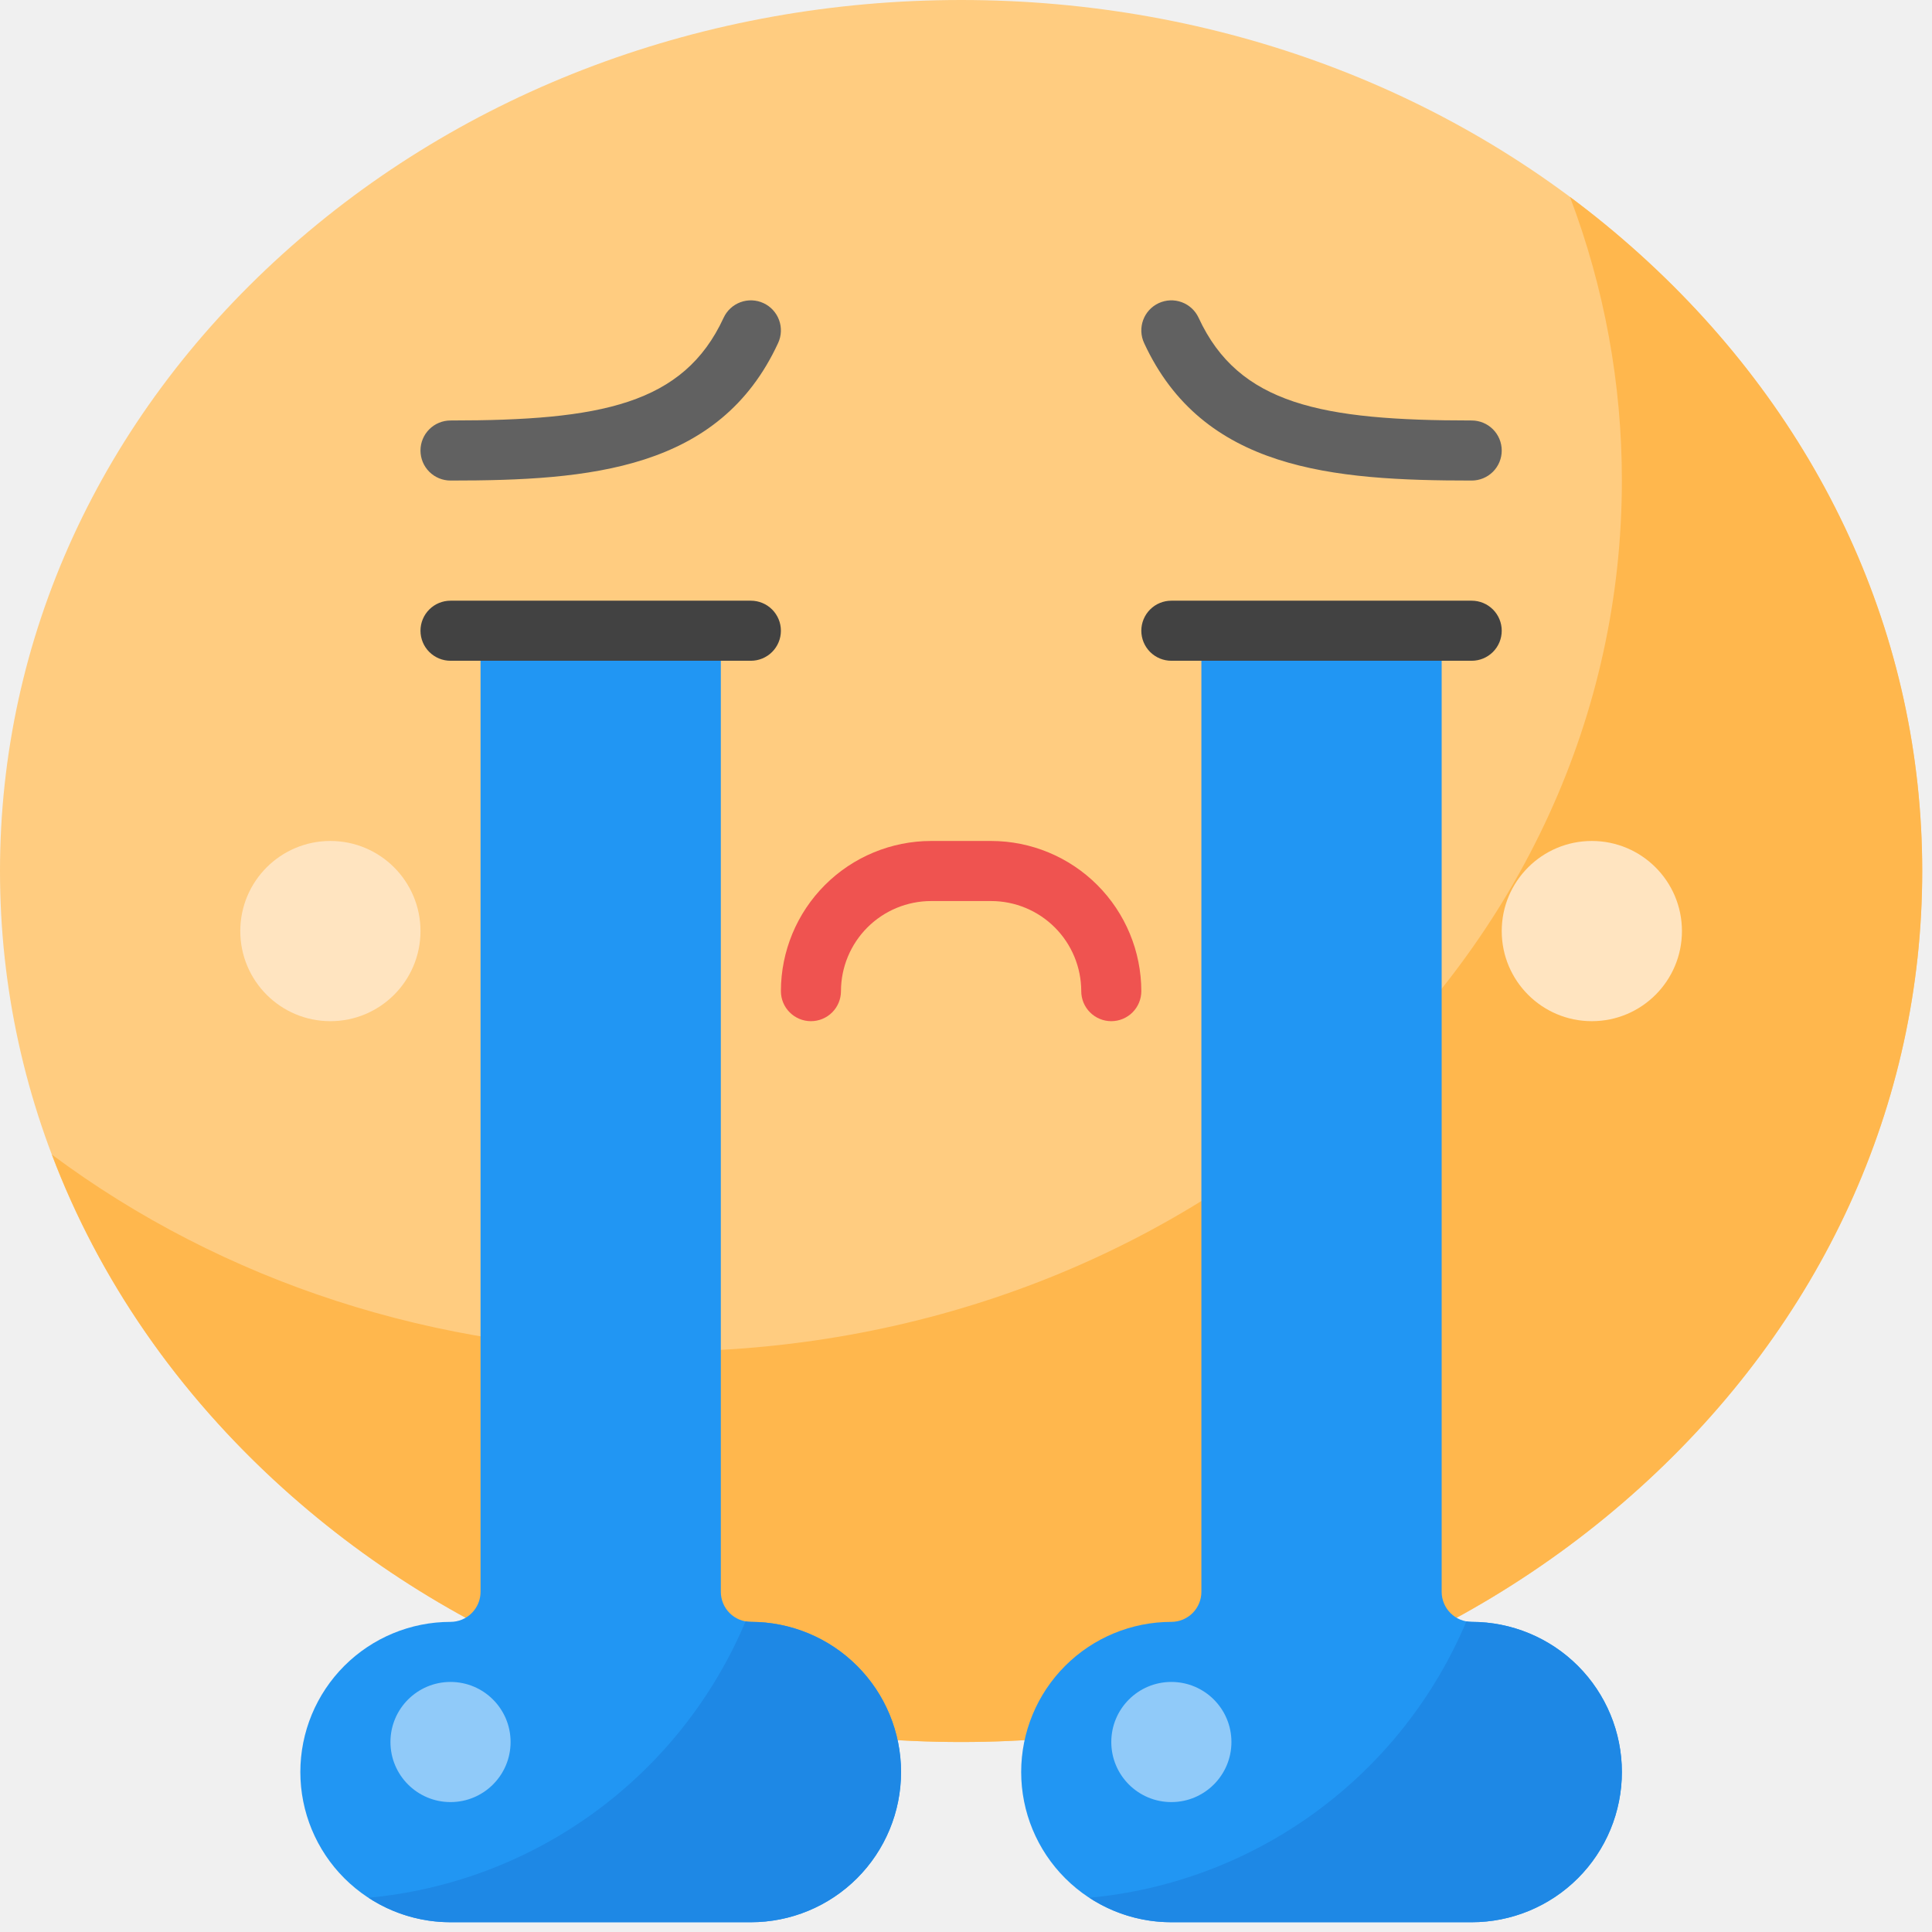
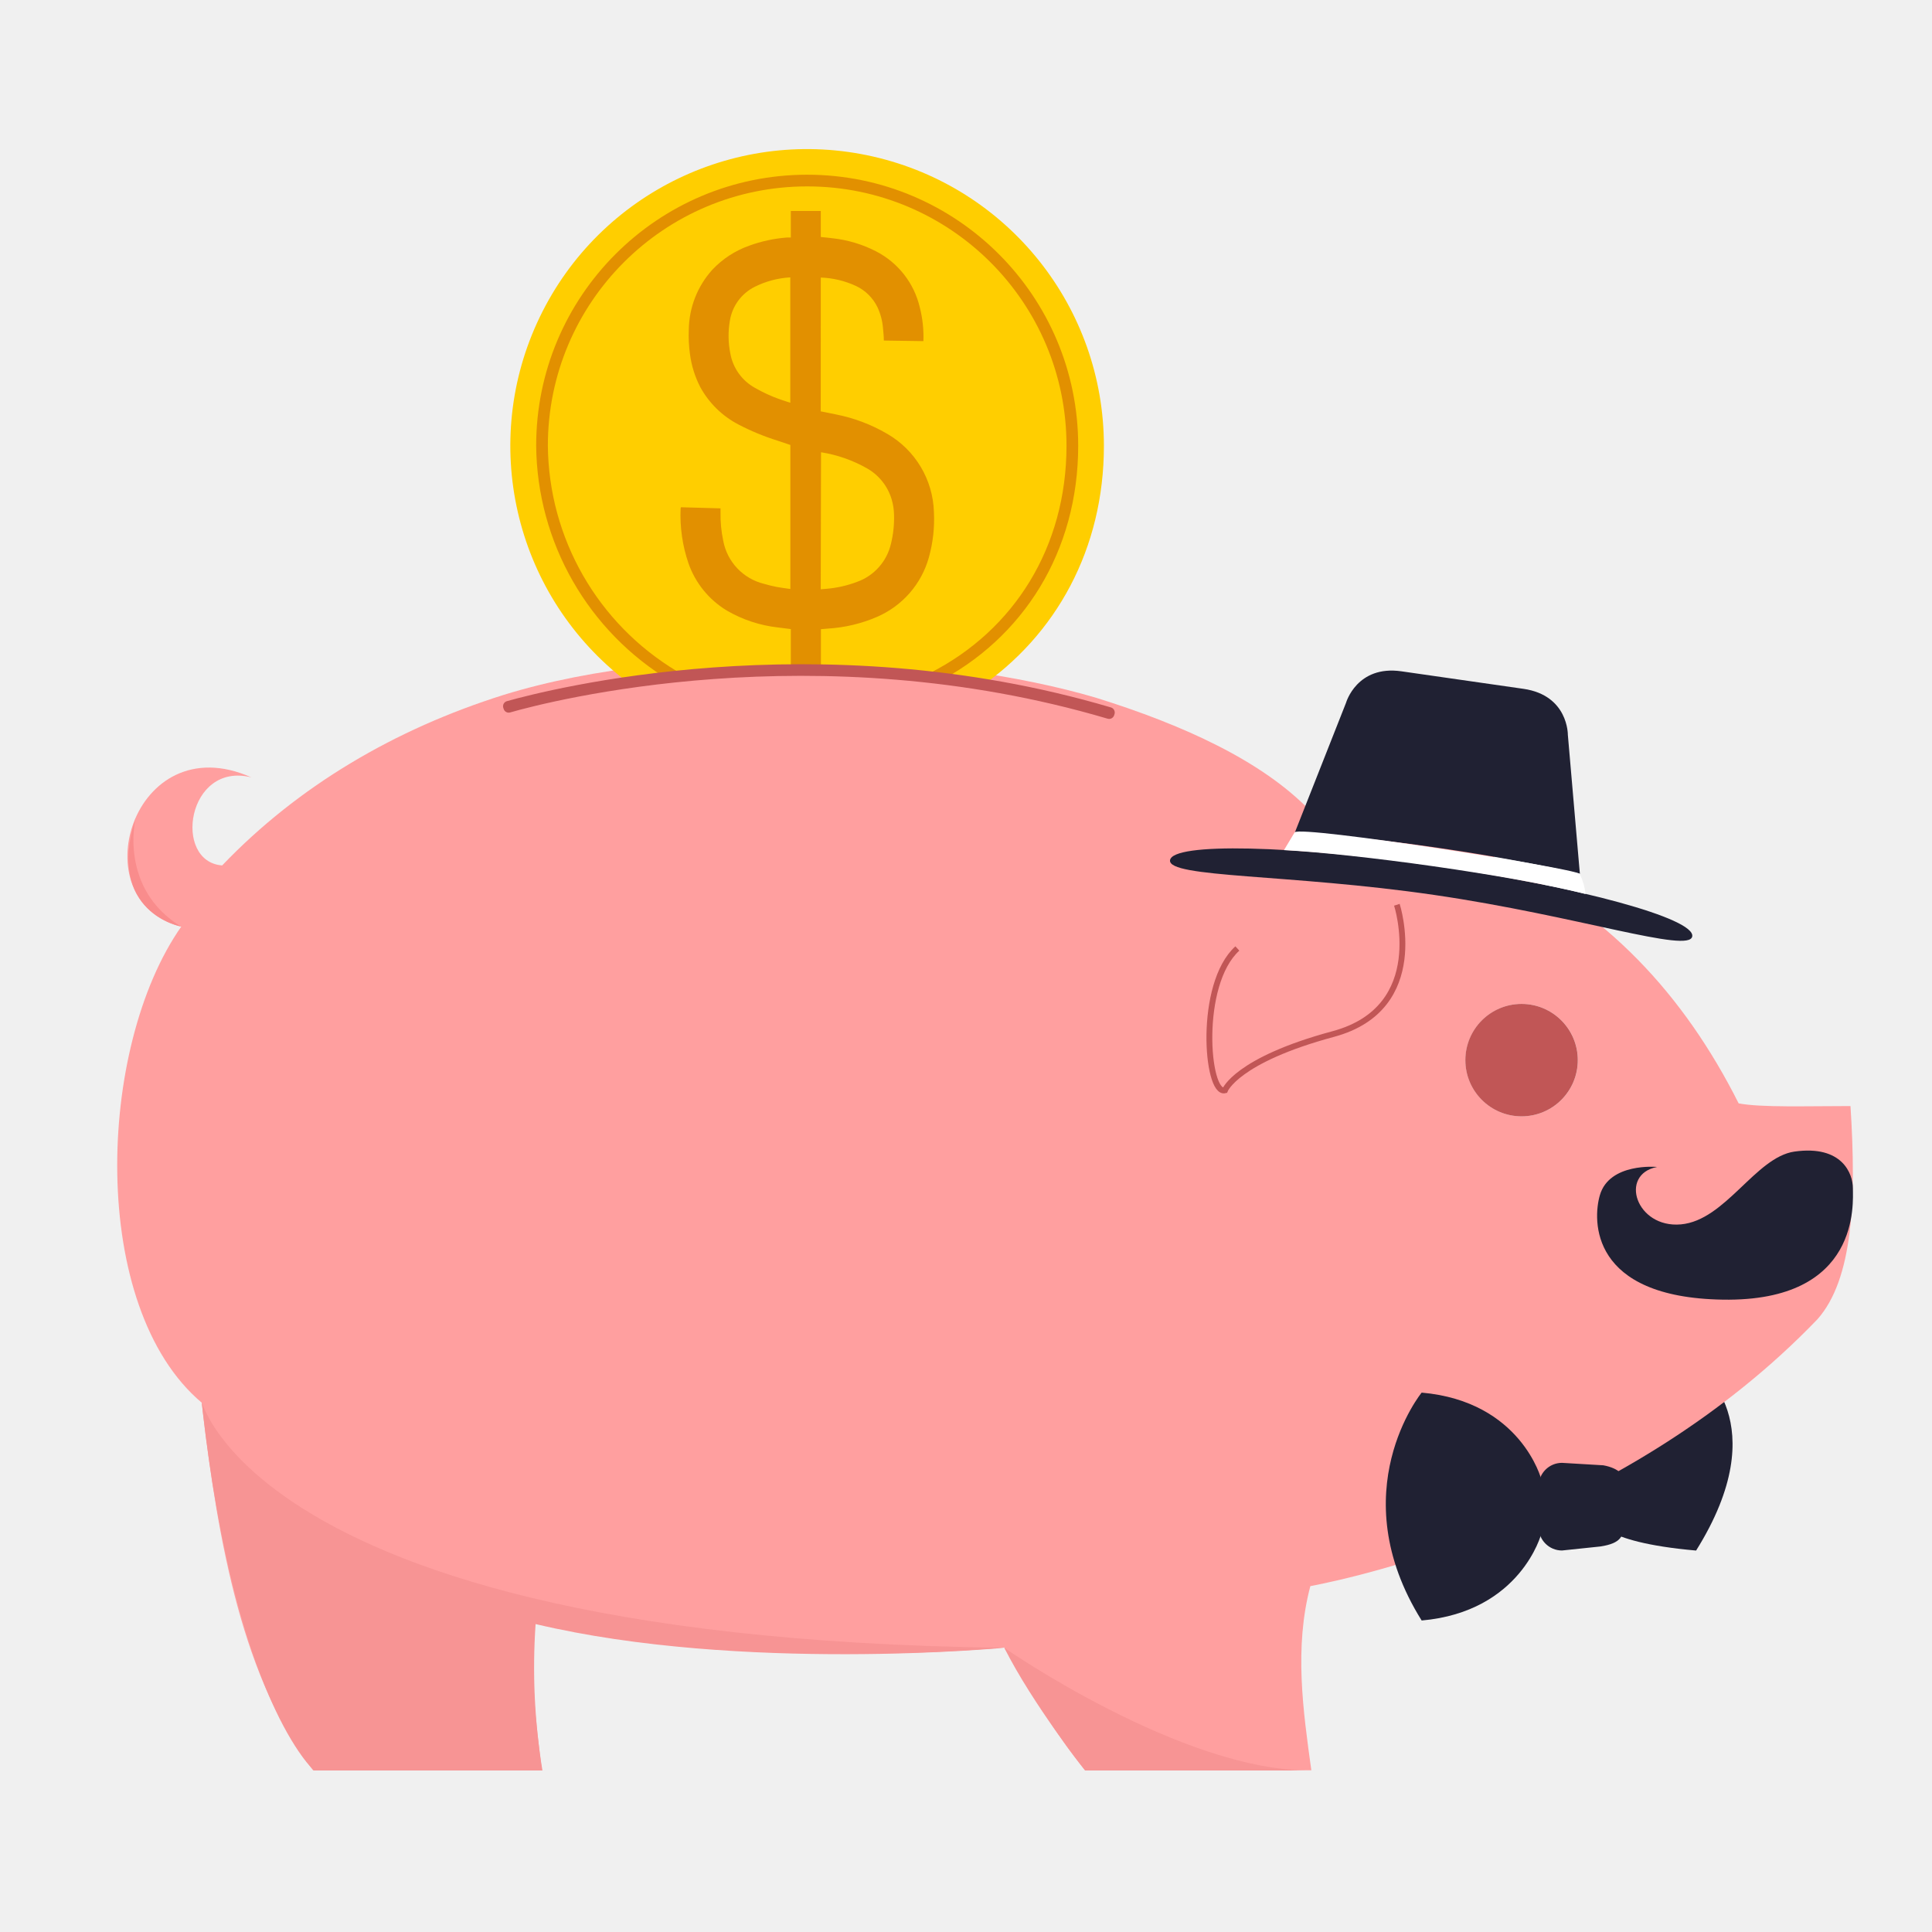
- <svg xmlns="http://www.w3.org/2000/svg" width="179" height="179" viewBox="0 0 179 179" fill="none">
-   <path d="M89.047 161.398C65.315 161.398 42.989 153.038 26.184 137.859C9.299 122.608 0 102.308 0 80.699C0 59.089 9.299 38.79 26.184 23.539C42.989 8.36 65.315 0 89.047 0C112.779 0 135.105 8.36 151.91 23.539C168.795 38.79 178.094 59.089 178.094 80.699C178.094 102.308 168.795 122.608 151.91 137.859C135.105 153.038 112.779 161.398 89.047 161.398Z" fill="#FFCC80" />
-   <path d="M151.91 23.539C149.841 21.67 147.69 19.905 145.458 18.246C148.642 26.641 150.271 35.545 150.267 44.523C150.267 66.133 140.968 86.433 124.083 101.684C107.278 116.863 84.952 125.222 61.22 125.222C40.41 125.222 20.682 118.793 4.809 106.976C9.165 118.481 16.397 129.019 26.184 137.859C42.989 153.038 65.315 161.398 89.047 161.398C112.779 161.398 135.105 153.038 151.91 137.859C168.795 122.608 178.094 102.308 178.094 80.699C178.094 59.089 168.795 38.79 151.91 23.539Z" fill="#FFB74D" />
-   <path d="M136.353 44.523C123.458 44.523 111.433 43.55 105.999 31.776C105.69 31.106 105.66 30.34 105.915 29.648C106.17 28.955 106.69 28.392 107.36 28.083C108.03 27.774 108.795 27.743 109.488 27.999C110.181 28.254 110.743 28.773 111.053 29.444C114.765 37.487 122.485 38.958 136.353 38.958C137.091 38.958 137.799 39.251 138.321 39.773C138.843 40.295 139.136 41.003 139.136 41.741C139.136 42.479 138.843 43.187 138.321 43.709C137.799 44.23 137.091 44.523 136.353 44.523Z" fill="#616161" />
-   <path d="M41.741 44.523C41.003 44.523 40.295 44.23 39.773 43.709C39.251 43.187 38.958 42.479 38.958 41.741C38.958 41.003 39.251 40.295 39.773 39.773C40.295 39.251 41.003 38.958 41.741 38.958C55.609 38.958 63.329 37.487 67.041 29.444C67.351 28.773 67.913 28.254 68.606 27.999C68.949 27.872 69.313 27.815 69.679 27.829C70.044 27.844 70.403 27.93 70.734 28.083C71.066 28.236 71.365 28.453 71.612 28.722C71.86 28.99 72.053 29.305 72.179 29.648C72.306 29.991 72.363 30.355 72.349 30.721C72.334 31.086 72.248 31.444 72.095 31.776C66.661 43.55 54.636 44.523 41.741 44.523Z" fill="#616161" />
-   <path d="M69.568 61.22H41.741C41.003 61.22 40.295 60.927 39.773 60.405C39.251 59.883 38.958 59.175 38.958 58.437C38.958 57.699 39.251 56.991 39.773 56.469C40.295 55.947 41.003 55.654 41.741 55.654H69.568C70.306 55.654 71.014 55.947 71.536 56.469C72.058 56.991 72.351 57.699 72.351 58.437C72.351 59.175 72.058 59.883 71.536 60.405C71.014 60.927 70.306 61.22 69.568 61.22Z" fill="#424242" />
-   <path d="M136.353 61.22H108.526C107.788 61.22 107.08 60.927 106.558 60.405C106.037 59.883 105.743 59.175 105.743 58.437C105.743 57.699 106.037 56.991 106.558 56.469C107.08 55.947 107.788 55.654 108.526 55.654H136.353C137.091 55.654 137.799 55.947 138.321 56.469C138.843 56.991 139.136 57.699 139.136 58.437C139.136 59.175 138.843 59.883 138.321 60.405C137.799 60.927 137.091 61.22 136.353 61.22Z" fill="#424242" />
-   <path d="M136.353 178.094H108.526C104.836 178.094 101.297 176.628 98.688 174.019C96.078 171.41 94.612 167.871 94.612 164.18C94.612 160.49 96.078 156.951 98.688 154.342C101.297 151.733 104.836 150.267 108.526 150.267C109.264 150.266 109.971 149.973 110.493 149.451C111.014 148.929 111.308 148.222 111.309 147.484V61.22H133.57V147.484C133.571 148.222 133.865 148.929 134.386 149.451C134.908 149.973 135.615 150.266 136.353 150.267C140.043 150.267 143.582 151.733 146.192 154.342C148.801 156.951 150.267 160.49 150.267 164.18C150.267 167.871 148.801 171.41 146.192 174.019C143.582 176.628 140.043 178.094 136.353 178.094Z" fill="#2196F3" />
-   <path d="M69.568 178.094H41.741C38.051 178.094 34.512 176.628 31.902 174.019C29.293 171.41 27.827 167.871 27.827 164.18C27.827 160.49 29.293 156.951 31.902 154.342C34.512 151.733 38.051 150.267 41.741 150.267C42.479 150.266 43.186 149.973 43.708 149.451C44.229 148.929 44.523 148.222 44.523 147.484V61.22H66.785V147.484C66.786 148.222 67.079 148.929 67.601 149.451C68.123 149.973 68.83 150.266 69.568 150.267C73.258 150.267 76.797 151.733 79.406 154.342C82.016 156.951 83.482 160.49 83.482 164.18C83.482 167.871 82.016 171.41 79.406 174.019C76.797 176.628 73.258 178.094 69.568 178.094Z" fill="#2196F3" />
-   <path d="M102.961 94.612C102.223 94.612 101.515 94.319 100.993 93.797C100.471 93.276 100.178 92.568 100.178 91.83C100.175 89.616 99.295 87.495 97.73 85.929C96.165 84.364 94.043 83.484 91.83 83.482H86.264C84.051 83.484 81.929 84.364 80.364 85.929C78.799 87.495 77.919 89.616 77.916 91.83C77.916 92.568 77.623 93.276 77.101 93.797C76.579 94.319 75.871 94.612 75.133 94.612C74.395 94.612 73.688 94.319 73.166 93.797C72.644 93.276 72.351 92.568 72.351 91.83C72.355 88.141 73.822 84.604 76.43 81.996C79.039 79.388 82.576 77.92 86.264 77.916H91.83C95.519 77.92 99.055 79.388 101.664 81.996C104.272 84.604 105.739 88.141 105.743 91.83C105.743 92.568 105.45 93.276 104.928 93.797C104.406 94.319 103.699 94.612 102.961 94.612Z" fill="#EF5350" />
-   <path d="M69.568 150.267C69.403 150.266 69.238 150.251 69.076 150.221C66.118 157.252 61.306 163.349 55.153 167.858C49.001 172.368 41.739 175.123 34.143 175.827C36.4 177.308 39.041 178.096 41.741 178.094H69.568C73.258 178.094 76.797 176.628 79.406 174.019C82.016 171.409 83.482 167.871 83.482 164.18C83.482 160.49 82.016 156.951 79.406 154.342C76.797 151.733 73.258 150.267 69.568 150.267Z" fill="#1E88E5" />
-   <path d="M136.353 150.267C136.188 150.266 136.024 150.251 135.861 150.221C132.903 157.252 128.091 163.349 121.938 167.858C115.786 172.368 108.524 175.123 100.928 175.827C103.185 177.308 105.826 178.096 108.526 178.094H136.353C140.043 178.094 143.582 176.628 146.192 174.019C148.801 171.409 150.267 167.871 150.267 164.18C150.267 160.49 148.801 156.951 146.192 154.342C143.582 151.733 140.043 150.267 136.353 150.267Z" fill="#1E88E5" />
-   <path d="M30.61 94.612C35.221 94.612 38.958 90.875 38.958 86.264C38.958 81.654 35.221 77.916 30.61 77.916C25.999 77.916 22.262 81.654 22.262 86.264C22.262 90.875 25.999 94.612 30.61 94.612Z" fill="#FFE4C0" />
-   <path d="M147.484 94.612C152.095 94.612 155.832 90.875 155.832 86.264C155.832 81.654 152.095 77.916 147.484 77.916C142.874 77.916 139.136 81.654 139.136 86.264C139.136 90.875 142.874 94.612 147.484 94.612Z" fill="#FFE4C0" />
-   <path d="M41.741 166.963C44.815 166.963 47.306 164.471 47.306 161.398C47.306 158.324 44.815 155.832 41.741 155.832C38.667 155.832 36.175 158.324 36.175 161.398C36.175 164.471 38.667 166.963 41.741 166.963Z" fill="#90CAF9" />
-   <path d="M108.526 166.963C111.6 166.963 114.092 164.471 114.092 161.398C114.092 158.324 111.6 155.832 108.526 155.832C105.452 155.832 102.961 158.324 102.961 161.398C102.961 164.471 105.452 166.963 108.526 166.963Z" fill="#90CAF9" />
+ <svg xmlns="http://www.w3.org/2000/svg" viewBox="0 0 330.64 330.64">
+   <defs>
+     <style>.cls-1{fill:#202133;}.cls-2{fill:#ff9f9f;}.cls-3{fill:#c15656;}.cls-4{fill:#f79494;}.cls-5{fill:#f98c8c;}.cls-6,.cls-8{fill:none;stroke-miterlimit:10;}.cls-6{stroke:#c15656;}.cls-7{fill:#ffce00;}.cls-8{stroke:#e29000;stroke-width:2px;}.cls-9{fill:#e29000;}.cls-10{fill:#fff;}</style>
+   </defs>
+   <g id="Camada_4" data-name="Camada 4">
+     <path class="cls-1" d="M273.32,253.18s.31-17.65,17.33-19.15c0,0,13.43,9.24-.38,31.33-17-1.5-16.95-5.48-16.95-5.48" />
+     <path class="cls-2" d="M311.07,225.74c6-6.83,6.66-20.22,5.62-36.45-7.56,0-15.29.27-19.14-.46-9.34-18.59-22.77-33.1-41.89-41.9.64-12.14.7-16.11,6.22-22.59-18.6-3-28.41,3.87-37.63,14.45-8.27-8.6-21.8-14.74-36.65-19.37-25.93-7.68-70.69-10-101.43-.49-18.55,5.84-35.1,15.54-48.15,29.18-8.51-.65-6-17.85,5-15.07-20.34-9.06-29.4,21.25-12,25.54-14.5,20.69-15.86,65.15,3.5,81.47,2.83,24.51,7.17,47.52,19.08,62.94H92.74c-1-7.94-2.07-16.42-1.17-25.69,23.75,5.39,52,7,80.3,4.66,4.38,7.26,8.6,14.64,13.83,21h38.72c-1.42-10.25-2.95-21-.17-31.51C233.49,269.69,278.69,259.49,311.07,225.74ZM260.4,171.81a9.62,9.62,0,1,1-9.61,9.62A9.63,9.63,0,0,1,260.4,171.81Z" />
+     <circle class="cls-3" cx="260.4" cy="181.43" r="9.62" />
+     <path class="cls-4" d="M171.87,282s-45.05,4.28-80.21-4.06A109.39,109.39,0,0,0,92.83,303H53.75s-13.37-11.66-19.06-61.48C33.9,231,31.3,280.27,171.87,282Z" />
+     <path class="cls-4" d="M171.87,282s30.5,21.23,52.55,21H185.7S176.79,291.74,171.87,282Z" />
+     <path class="cls-5" d="M23.18,140.11S20.31,152.05,31,158.58C31,158.58,18.06,156.18,23.18,140.11Z" />
+     <path class="cls-6" d="M239.06,154.84s5.71,17.65-10.88,22.12-18.55,9.64-18.55,9.64c-3.14.79-4.65-18.11,2.13-24.28" />
+     <path class="cls-7" d="M106.44,116a50.79,50.79,0,1,1,82.48-39.68c0,17.5-8.09,32.41-21.57,41.54,0,0-20.92-4.14-27.87-2.68Z" />
+     <path class="cls-8" d="M115.35,115.74A46.5,46.5,0,0,1,92.76,76.28a45.38,45.38,0,0,1,90.76,0c0,17.67-9.14,32.28-23.89,39.78" />
+     <path class="cls-9" d="M140.46,70.4c.89.18,1.76.34,2.63.53a28.08,28.08,0,0,1,8.74,3.31,16,16,0,0,1,8,13.37,24.27,24.27,0,0,1-.86,7.77,15.66,15.66,0,0,1-8.9,10.2,25,25,0,0,1-8.42,2l-1.16.1c0,2.9,0,4.54,0,7.46-1.74,0-3.43-.48-5.15-.48v-7c-.74-.09-1.45-.17-2.15-.27a22.37,22.37,0,0,1-8.8-2.9,15.37,15.37,0,0,1-6.57-8.1A25.46,25.46,0,0,1,116.48,87a.78.78,0,0,1,.06-.19l6.77.19c0,.24,0,.44,0,.65a21.65,21.65,0,0,0,.46,4.88,9.35,9.35,0,0,0,7,7.39c.71.21,1.44.39,2.17.53s1.52.23,2.32.35V76.15l-2.2-.74a40.75,40.75,0,0,1-6.7-2.77,15.75,15.75,0,0,1-6.51-6.38,17.11,17.11,0,0,1-1.77-5.67,23.16,23.16,0,0,1-.2-4.16,15.61,15.61,0,0,1,4-10.24,15.92,15.92,0,0,1,6.33-4.14,24.15,24.15,0,0,1,6.45-1.4l.43,0,.25,0V36.11h5.13v4.45c.71.07,1.38.13,2.05.22A21.26,21.26,0,0,1,149.9,43a14.5,14.5,0,0,1,7.52,9.63,20.28,20.28,0,0,1,.61,5.75l-6.77-.1c0-.72-.08-1.39-.14-2.06a10.47,10.47,0,0,0-.93-3.6,7.75,7.75,0,0,0-3.72-3.69,15.65,15.65,0,0,0-6-1.43Zm0,30.45.95-.08a19.33,19.33,0,0,0,5.24-1.18,9.1,9.1,0,0,0,5.83-6.54A18.48,18.48,0,0,0,153,88a9.82,9.82,0,0,0-.4-2.53,9.06,9.06,0,0,0-4.21-5.31,23.21,23.21,0,0,0-7.88-2.76Zm-5.21-31.92V47.47a15.51,15.51,0,0,0-6.08,1.61,7.88,7.88,0,0,0-4.26,5.8,15.23,15.23,0,0,0,.08,5.63,8.41,8.41,0,0,0,4.22,5.87,25.62,25.62,0,0,0,4.37,2Z" />
+     <path class="cls-3" d="M189.57,123C139.62,108.23,94,120,87.29,121.93a.89.89,0,0,1-1.09-.6l-.06-.17a.9.9,0,0,1,.6-1.16c6.88-1.94,53-13.82,103.39,1.07a.91.91,0,0,1,.61,1.13l-.06.19A.9.9,0,0,1,189.57,123Z" />
+     <path class="cls-1" d="M246.12,145.1c8.77,1.28,17.12,2.81,24.26,4.43l-.12-1.33-1.94-22.45s.09-6.74-7.57-7.86l-20.89-3c-7.65-1.11-9.5,5.38-9.5,5.38l-8.76,22.2C228.91,142.9,237.35,143.82,246.12,145.1Z" />
+     <path class="cls-1" d="M289.61,160.24c-.44,3-19.48-3.48-44.16-7.08s-45.65-2.91-45.21-5.95,20.81-2.59,45.49,1S290.06,157.2,289.61,160.24Z" />
+     <path class="cls-10" d="M271.35,153a10.4,10.4,0,0,0-1-3.45c-1.09-1-47.57-8.31-48.78-7.11l-1.83,3.05C232,146.12,258.52,149.73,271.35,153Z" />
+     <path class="cls-1" d="M317.1,203.34c0-2.43-1.8-7.42-10-6.26-6.66.95-11.8,11.78-19.44,12.46S277,201,283.59,199.71c0,0-8.16-.78-9.79,4.83-1.25,4.29-1.7,17.52,21.05,17.88C318.51,222.8,317.1,205.77,317.1,203.34Z" />
+     <path class="cls-1" d="M263.78,253.18s-3.45-13.35-20.48-14.85c0,0-13.8,16.92,0,39,17-1.5,20.48-14.85,20.48-14.85" />
+     <path class="cls-1" d="M277.91,260.66c0,2.22-.48,3.45-4,4l-6.59.69a4,4,0,0,1-4-4v-7a4,4,0,0,1,4-4l7.07.42c2.71.5,4,1.8,4,4Z" />
+   </g>
</svg>
